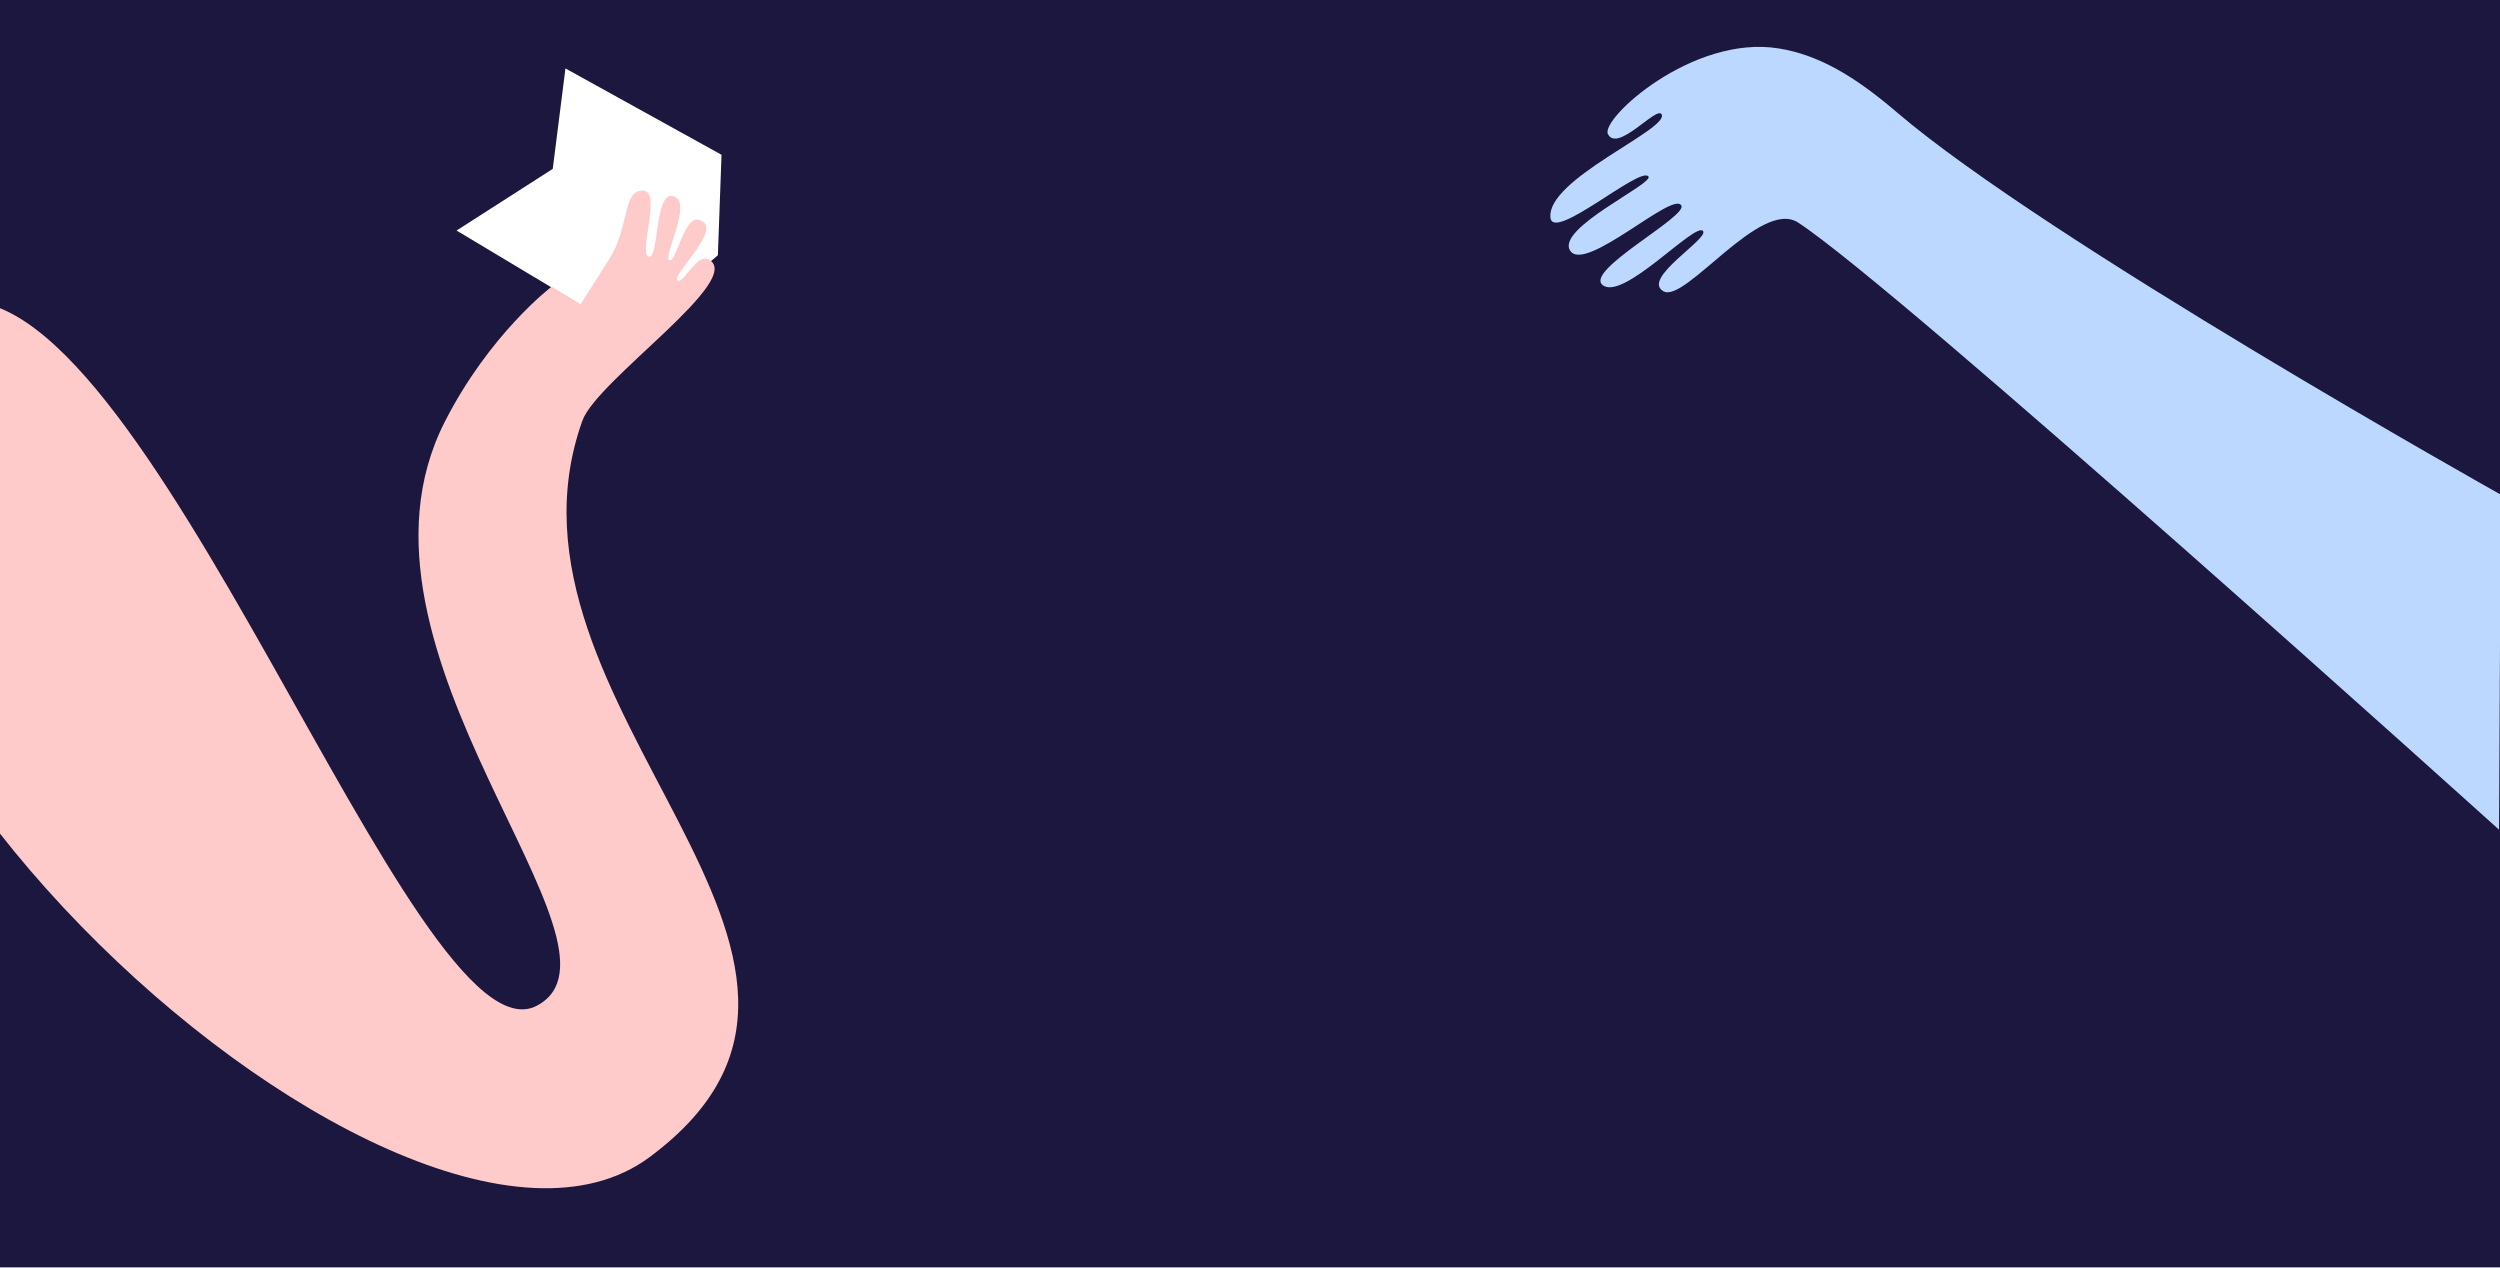
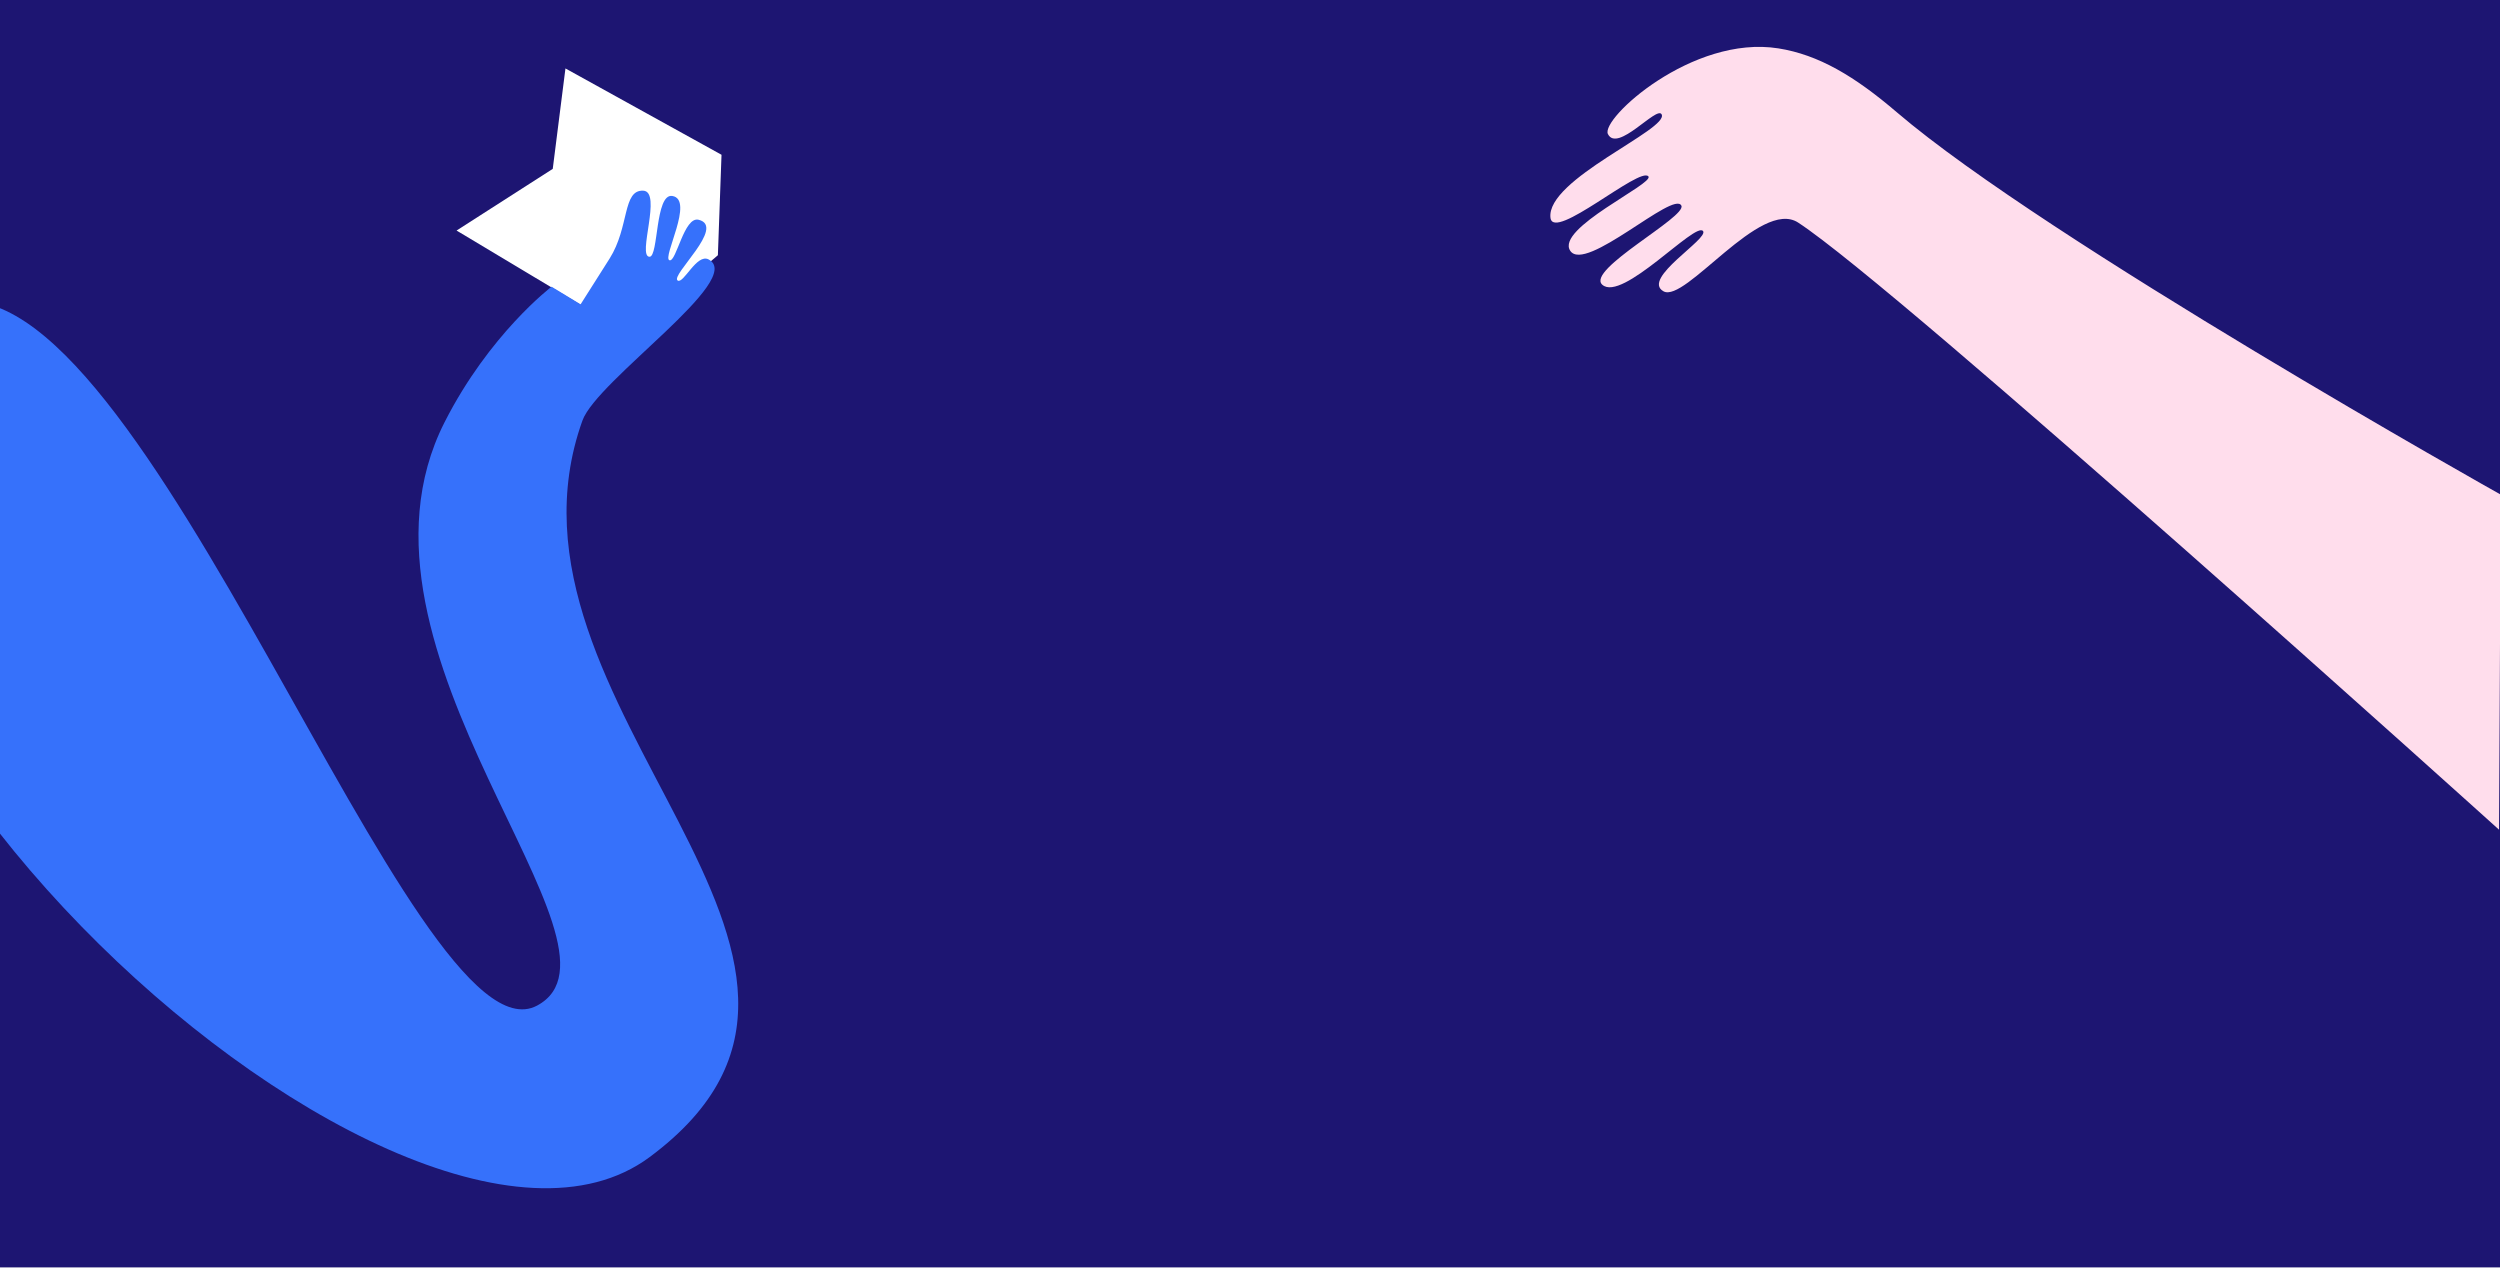
<svg xmlns="http://www.w3.org/2000/svg" width="1440px" height="730px" viewBox="0 0 1440 730" version="1.1">
  <defs />
-   <g id="Desktop-HD" stroke="none" stroke-width="1" fill="none" fill-rule="evenodd">
-     <rect fill="#FFFFFF" x="0" y="0" width="1440" height="730" />
-     <g id="Group-2" transform="translate(-87, 0)">
-       <rect id="Rectangle" fill="#1C173F" x="87" y="0" width="1440" height="730" />
-       <g id="Group" transform="translate(0, 27)">
-         <polygon id="Fill-1" fill="#FFFFFF" points="412.699 12.42 405.382 70.271 349.982 105.793 448.238 164.659 500.503 120.003 502.594 62.151" />
-         <path d="M33.162,164.198 C-122.957,334.494 314.806,748.112 461.146,639.515 C616.111,524.519 363.368,380.26 422.471,215.278 C430.833,191.934 516.753,133.722 495.118,122.412 C488.325,118.859 480.677,136.718 477.348,134.591 C472.852,131.717 505.404,103.468 489.371,99.576 C481.008,97.547 476.588,124.024 472.645,122.919 C468.176,121.667 487.211,87.867 474.213,85.874 C464.282,84.353 466.373,120.89 461.146,120.89 C453.83,120.89 468.565,83.298 457.489,82.83 C445.467,82.322 449.649,103.635 438.15,121.905 C428.914,136.578 421.426,148.292 421.426,148.292 L404.7,138.143 C404.7,138.143 368.828,165.378 343.028,216.292 C276.069,348.436 459.056,518.739 396.337,552.231 C325.588,590.014 169.412,118.777 58.182,147.906 C49.551,150.166 41.191,155.44 33.162,164.198" id="Fill-2" fill="#FECACA" />
-         <path d="M1527.445,257.916 C1527.445,257.916 1265.162,110.942 1179.655,37.738 C1155.19,16.793 1134.441,4.528 1111.321,0.859 C1061.732,-7.01 1008.819,41.534 1013.158,50.212 C1018.645,61.188 1041.289,33.845 1044.071,38.823 C1048.856,47.384 977.363,76.244 980.075,98.48 C981.769,112.373 1031.597,68.651 1036.478,74.617 C1039.933,78.84 982.849,104.54 991.464,117.461 C1000.141,130.478 1051.001,82.511 1055.46,91.429 C1058.714,97.937 1000.37,128.36 1009.904,136.986 C1021.293,147.29 1063.435,100.577 1067.933,106.072 C1071.567,110.512 1032.191,133.454 1045.155,140.782 C1057.63,147.833 1101.016,87.091 1122.71,101.191 C1180.116,138.505 1526.445,450.916 1526.445,450.916 L1527.445,257.916 Z" id="Fill-1" fill="#BCD8FF" />
+   <g id="Page-1" stroke="none" stroke-width="1" fill="none" fill-rule="evenodd">
+     <g id="Desktop-HD">
+       <g id="Group-2" transform="translate(-87, 0)">
+         <rect id="Rectangle" fill="#1D1572" x="87" y="0" width="1440" height="730" />
+         <g id="Group" transform="translate(0, 27)">
+           <polygon id="Fill-1" fill="#FFFFFF" points="412.699 12.42 405.382 70.271 349.982 105.793 448.238 164.659 500.503 120.003 502.594 62.151" />
+           <path d="M461.146,639.515 C616.111,524.519 363.368,380.26 422.471,215.278 C430.833,191.934 516.753,133.722 495.118,122.412 C488.325,118.859 480.677,136.718 477.348,134.591 C472.852,131.717 505.404,103.468 489.371,99.576 C481.008,97.547 476.588,124.024 472.645,122.919 C468.176,121.667 487.211,87.867 474.213,85.874 C464.282,84.353 466.373,120.89 461.146,120.89 C453.83,120.89 468.565,83.298 457.489,82.83 C445.467,82.322 449.649,103.635 438.15,121.905 C428.914,136.578 421.426,148.292 421.426,148.292 L404.7,138.143 C404.7,138.143 368.828,165.378 343.028,216.292 C276.069,348.436 459.056,518.739 396.337,552.231 C325.588,590.014 169.412,118.777 58.182,147.906 C49.551,150.166 41.191,155.44 33.162,164.198 C-122.957,334.494 314.806,748.112 461.146,639.515 Z" id="Fill-2" fill="#3671FB" />
+           <path d="M1527.445,257.916 C1527.445,257.916 1265.162,110.942 1179.655,37.738 C1155.19,16.793 1134.441,4.528 1111.321,0.859 C1061.732,-7.01 1008.819,41.534 1013.158,50.212 C1018.645,61.188 1041.289,33.845 1044.071,38.823 C1048.856,47.384 977.363,76.244 980.075,98.48 C981.769,112.373 1031.597,68.651 1036.478,74.617 C1039.933,78.84 982.849,104.54 991.464,117.461 C1000.141,130.478 1051.001,82.511 1055.46,91.429 C1058.714,97.937 1000.37,128.36 1009.904,136.986 C1021.293,147.29 1063.435,100.577 1067.933,106.072 C1071.567,110.512 1032.191,133.454 1045.155,140.782 C1057.63,147.833 1101.016,87.091 1122.71,101.191 C1180.116,138.505 1526.445,450.916 1526.445,450.916 L1527.445,257.916 Z" id="Fill-1" fill="#FFDDEC" />
+         </g>
      </g>
    </g>
  </g>
</svg>
